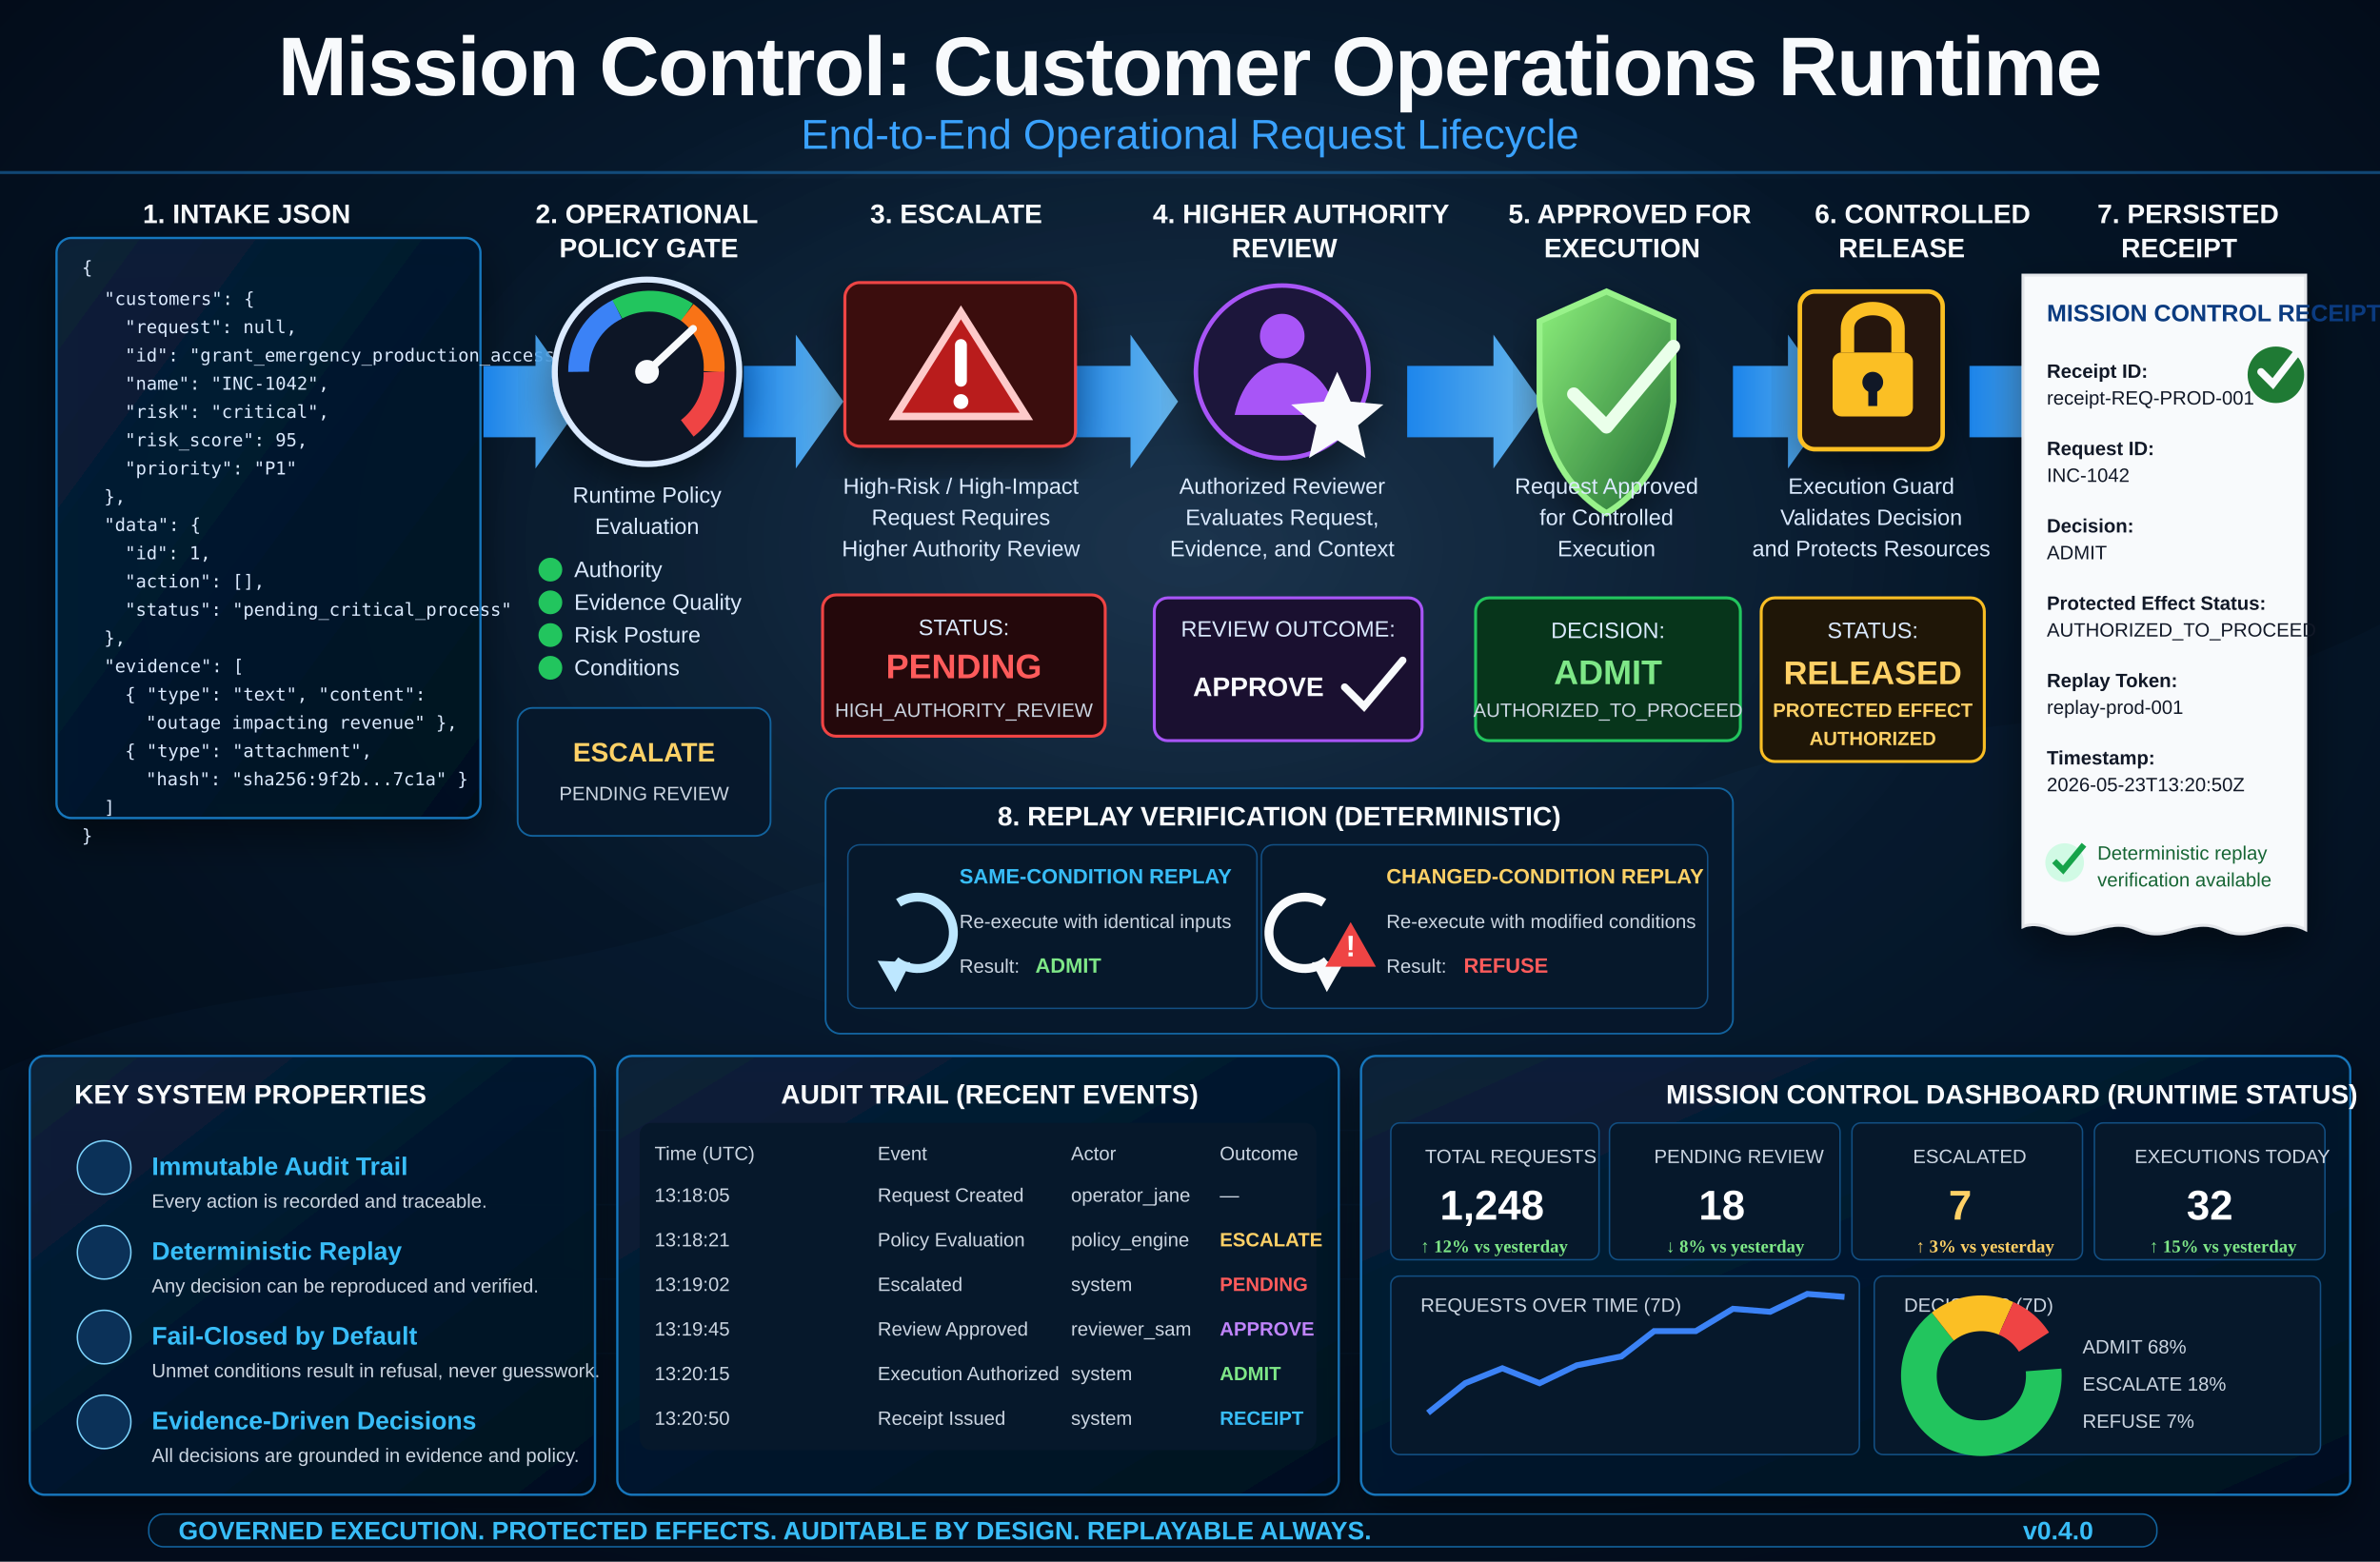
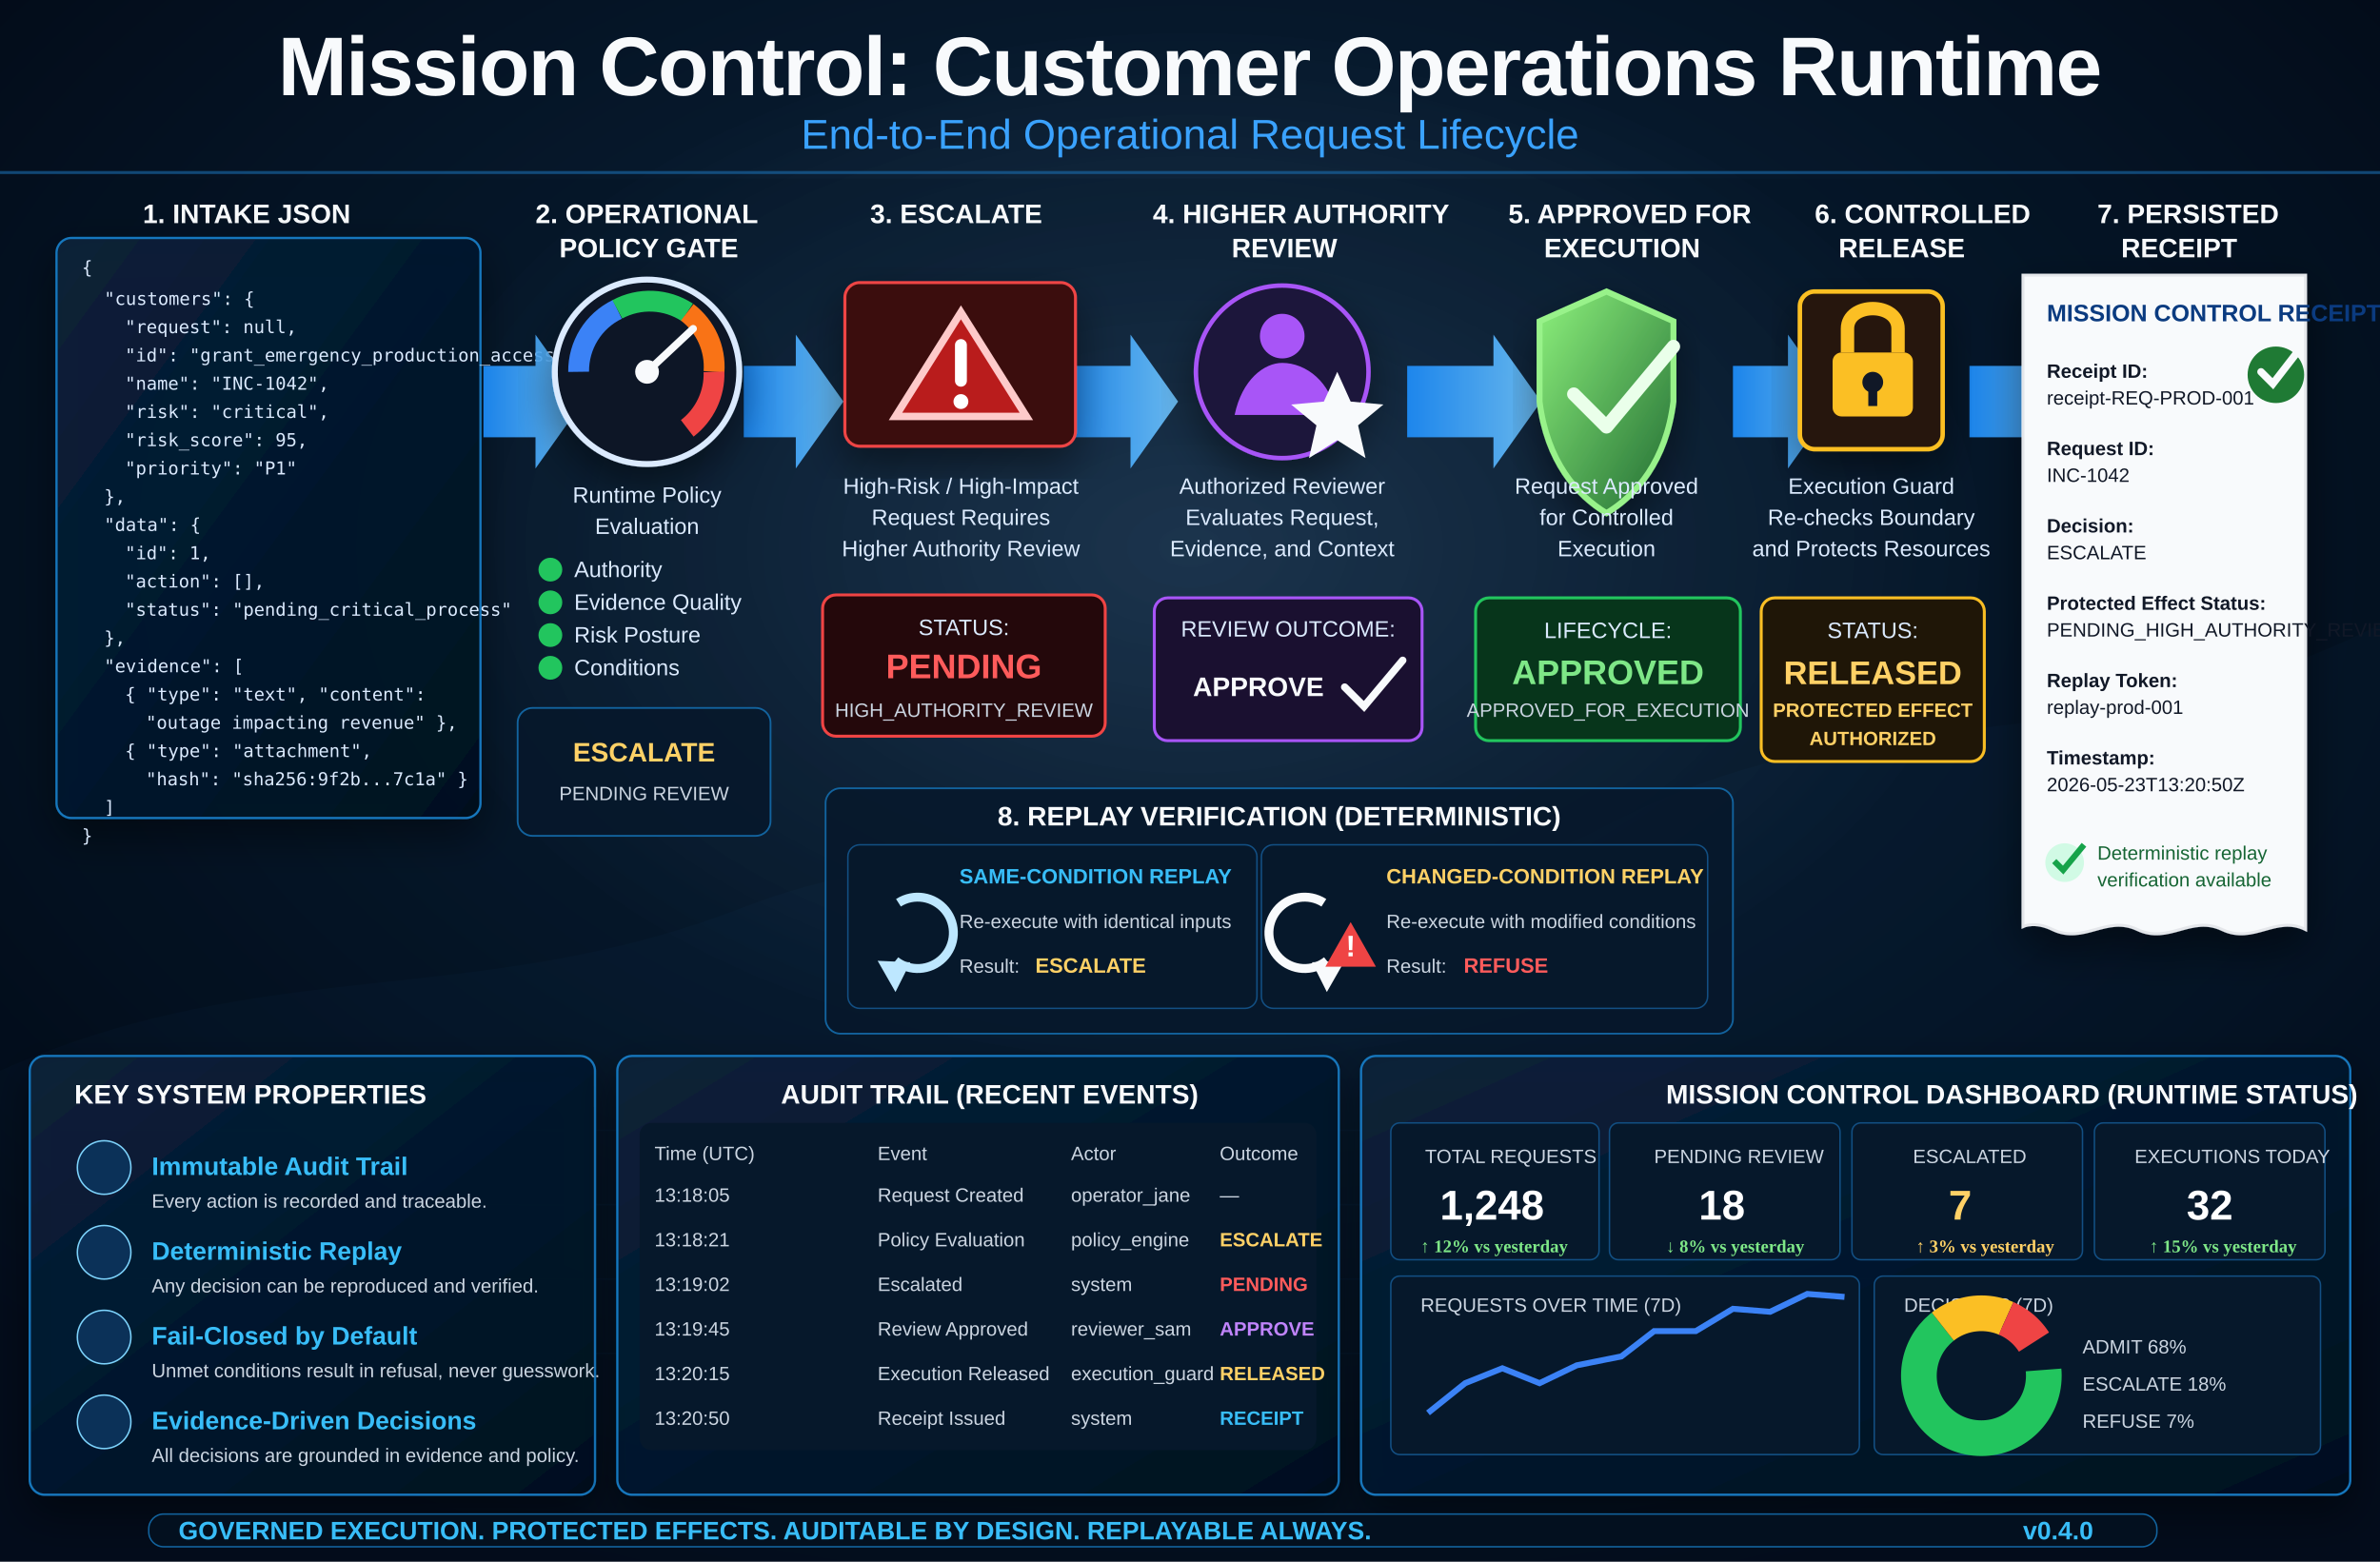
<svg xmlns="http://www.w3.org/2000/svg" width="1600" height="1050" viewBox="0 0 1600 1050" role="img" aria-labelledby="title desc">
  <defs>
    <radialGradient id="bgGlow" cx="50%" cy="35%" r="70%">
      <stop offset="0%" stop-color="#0b2947" stop-opacity="0.9" />
      <stop offset="48%" stop-color="#06182b" stop-opacity="1" />
      <stop offset="100%" stop-color="#020814" stop-opacity="1" />
    </radialGradient>
    <linearGradient id="panel" x1="0" y1="0" x2="1" y2="1">
      <stop offset="0%" stop-color="#08213b" stop-opacity="0.95" />
      <stop offset="100%" stop-color="#03101f" stop-opacity="0.96" />
    </linearGradient>
    <linearGradient id="blue" x1="0" y1="0" x2="1" y2="0">
      <stop offset="0%" stop-color="#1e90ff" />
      <stop offset="100%" stop-color="#72c7ff" />
    </linearGradient>
    <linearGradient id="gold" x1="0" y1="0" x2="1" y2="1">
      <stop offset="0%" stop-color="#ffe085" />
      <stop offset="100%" stop-color="#d89022" />
    </linearGradient>
    <linearGradient id="green" x1="0" y1="0" x2="1" y2="1">
      <stop offset="0%" stop-color="#8df17c" />
      <stop offset="100%" stop-color="#206b32" />
    </linearGradient>
    <filter id="shadow" x="-20%" y="-20%" width="140%" height="140%">
      <feDropShadow dx="0" dy="12" stdDeviation="14" flood-color="#000" flood-opacity="0.45" />
    </filter>
    <style>
      .title { font: 800 56px Arial, sans-serif; fill: #f8fafc; letter-spacing: -1px; }
      .subtitle { font: 500 28px Arial, sans-serif; fill: #3aa2ff; }
      .step { font: 800 18px Arial, sans-serif; fill: #f8fafc; }
      .label { font: 700 18px Arial, sans-serif; fill: #f8fafc; }
      .body { font: 400 15px Arial, sans-serif; fill: #dbeafe; }
      .small { font: 400 13px Arial, sans-serif; fill: #cbd5e1; }
      .mono { font: 400 12px Consolas, Menlo, monospace; fill: #dbeafe; }
      .greenText { fill: #7ee787; font-weight: 700; }
      .yellowText { fill: #ffd166; font-weight: 800; }
      .redText { fill: #ff5b5b; font-weight: 800; }
      .blueText { fill: #38bdf8; font-weight: 800; }
      .purpleText { fill: #c084fc; font-weight: 800; }
      .panel { fill: url(#panel); stroke: #1777bd; stroke-width: 1.5; rx: 10; filter: url(#shadow); }
      .thinPanel { fill: rgba(6,24,43,.86); stroke: #12639e; stroke-width: 1.2; rx: 10; }
      .arrow { fill: url(#blue); opacity: .9; }
    </style>
  </defs>
  <rect width="1600" height="1050" fill="url(#bgGlow)" />
  <g opacity="0.20">
    <rect x="0" y="120" width="1600" height="930" fill="#00111f" />
    <path d="M0 720 C180 640 320 680 500 610 C720 525 880 660 1080 555 C1260 460 1400 520 1600 420 L1600 1050 L0 1050 Z" fill="#0a3158" opacity="0.45" />
    <path d="M40 910 H1540 M40 860 H1540 M40 810 H1540 M40 760 H1540" stroke="#0e5b91" stroke-width="1" opacity="0.35" />
  </g>
  <text x="800" y="64" text-anchor="middle" class="title">Mission Control: Customer Operations Runtime</text>
  <text x="800" y="100" text-anchor="middle" class="subtitle">End-to-End Operational Request Lifecycle</text>
  <line x1="0" y1="116" x2="1600" y2="116" stroke="#1b75bb" stroke-width="2" opacity="0.55" />
  <text x="96" y="150" class="step">1. INTAKE JSON</text>
  <text x="360" y="150" class="step">2. OPERATIONAL</text>
  <text x="376" y="173" class="step">POLICY GATE</text>
  <text x="585" y="150" class="step">3. ESCALATE</text>
  <text x="775" y="150" class="step">4. HIGHER AUTHORITY</text>
  <text x="828" y="173" class="step">REVIEW</text>
  <text x="1014" y="150" class="step">5. APPROVED FOR</text>
  <text x="1038" y="173" class="step">EXECUTION</text>
  <text x="1220" y="150" class="step">6. CONTROLLED</text>
  <text x="1236" y="173" class="step">RELEASE</text>
  <text x="1410" y="150" class="step">7. PERSISTED</text>
  <text x="1426" y="173" class="step">RECEIPT</text>
  <rect class="panel" x="38" y="160" width="285" height="390" rx="9" />
  <text class="mono" x="55" y="184">{</text>
  <text class="mono" x="70" y="205">"customers": {</text>
  <text class="mono" x="84" y="224">"request": null,</text>
  <text class="mono" x="84" y="243">"id": "grant_emergency_production_access",</text>
  <text class="mono" x="84" y="262">"name": "INC-1042",</text>
  <text class="mono" x="84" y="281">"risk": "critical",</text>
  <text class="mono" x="84" y="300">"risk_score": 95,</text>
  <text class="mono" x="84" y="319">"priority": "P1"</text>
  <text class="mono" x="70" y="338">},</text>
  <text class="mono" x="70" y="357">"data": {</text>
  <text class="mono" x="84" y="376">"id": 1,</text>
  <text class="mono" x="84" y="395">"action": [],</text>
  <text class="mono" x="84" y="414">"status": "pending_critical_process"</text>
  <text class="mono" x="70" y="433">},</text>
  <text class="mono" x="70" y="452">"evidence": [</text>
  <text class="mono" x="84" y="471">{ "type": "text", "content":</text>
  <text class="mono" x="98" y="490">"outage impacting revenue" },</text>
  <text class="mono" x="84" y="509">{ "type": "attachment",</text>
  <text class="mono" x="98" y="528">"hash": "sha256:9f2b...7c1a" }</text>
  <text class="mono" x="70" y="547">]</text>
  <text class="mono" x="55" y="566">}</text>
  <polygon class="arrow" points="325,246 360,246 360,225 392,270 360,315 360,294 325,294" />
  <polygon class="arrow" points="500,246 535,246 535,225 567,270 535,315 535,294 500,294" />
  <polygon class="arrow" points="715,246 760,246 760,225 792,270 760,315 760,294 715,294" />
  <polygon class="arrow" points="946,246 1004,246 1004,225 1036,270 1004,315 1004,294 946,294" />
  <polygon class="arrow" points="1165,246 1202,246 1202,225 1234,270 1202,315 1202,294 1165,294" />
  <polygon class="arrow" points="1324,246 1360,246 1360,225 1392,270 1360,315 1360,294 1324,294" />
  <circle cx="435" cy="250" r="62" fill="#071426" stroke="#dbeafe" stroke-width="4" filter="url(#shadow)" />
  <path d="M389 250 A46 46 0 0 1 415 208" stroke="#3b82f6" stroke-width="14" fill="none" />
  <path d="M415 208 A46 46 0 0 1 462 210" stroke="#22c55e" stroke-width="14" fill="none" />
  <path d="M462 210 A46 46 0 0 1 480 250" stroke="#f97316" stroke-width="14" fill="none" />
  <path d="M480 250 A46 46 0 0 1 462 288" stroke="#ef4444" stroke-width="14" fill="none" />
  <line x1="435" y1="250" x2="466" y2="221" stroke="#f8fafc" stroke-width="5" stroke-linecap="round" />
  <circle cx="435" cy="250" r="8" fill="#f8fafc" />
  <text x="435" y="338" text-anchor="middle" class="body">Runtime Policy</text>
  <text x="435" y="359" text-anchor="middle" class="body">Evaluation</text>
  <circle cx="370" cy="383" r="8" fill="#22c55e" />
  <text x="386" y="388" class="body">Authority</text>
  <circle cx="370" cy="405" r="8" fill="#22c55e" />
  <text x="386" y="410" class="body">Evidence Quality</text>
  <circle cx="370" cy="427" r="8" fill="#22c55e" />
  <text x="386" y="432" class="body">Risk Posture</text>
  <circle cx="370" cy="449" r="8" fill="#22c55e" />
  <text x="386" y="454" class="body">Conditions</text>
  <rect class="thinPanel" x="348" y="476" width="170" height="86" rx="8" />
  <text x="433" y="512" text-anchor="middle" class="label yellowText">ESCALATE</text>
  <text x="433" y="538" text-anchor="middle" class="small">PENDING REVIEW</text>
  <rect x="568" y="190" width="155" height="110" rx="10" fill="#3a1010" stroke="#ef4444" stroke-width="2" filter="url(#shadow)" />
  <polygon points="646,210 690,280 602,280" fill="#b91c1c" stroke="#fecaca" stroke-width="5" />
  <line x1="646" y1="232" x2="646" y2="256" stroke="#fff" stroke-width="8" stroke-linecap="round" />
  <circle cx="646" cy="270" r="5" fill="#fff" />
  <text x="646" y="332" text-anchor="middle" class="body">High-Risk / High-Impact</text>
  <text x="646" y="353" text-anchor="middle" class="body">Request Requires</text>
  <text x="646" y="374" text-anchor="middle" class="body">Higher Authority Review</text>
  <rect x="553" y="400" width="190" height="95" rx="9" fill="#24080b" stroke="#ef4444" stroke-width="2" />
  <text x="648" y="427" text-anchor="middle" class="body">STATUS:</text>
  <text x="648" y="456" text-anchor="middle" class="redText" font-size="23" font-family="Arial" font-weight="800">PENDING</text>
  <text x="648" y="482" text-anchor="middle" class="small">HIGH_AUTHORITY_REVIEW</text>
  <circle cx="862" cy="250" r="58" fill="#1f123a" stroke="#a855f7" stroke-width="3" filter="url(#shadow)" />
  <circle cx="862" cy="226" r="15" fill="#a855f7" />
  <path d="M830 279 C835 255 850 244 862 244 C878 244 895 257 898 279 Z" fill="#a855f7" />
  <polygon points="899,250 908,270 930,272 913,286 918,308 899,296 880,308 885,286 868,272 890,270" fill="#f8fafc" />
  <text x="862" y="332" text-anchor="middle" class="body">Authorized Reviewer</text>
  <text x="862" y="353" text-anchor="middle" class="body">Evaluates Request,</text>
  <text x="862" y="374" text-anchor="middle" class="body">Evidence, and Context</text>
  <rect x="776" y="402" width="180" height="96" rx="9" fill="#1a1030" stroke="#a855f7" stroke-width="2" />
  <text x="866" y="428" text-anchor="middle" class="body">REVIEW OUTCOME:</text>
  <text x="846" y="468" text-anchor="middle" class="label">APPROVE</text>
  <path d="M904 462 l13 13 l26 -31" stroke="#f8fafc" stroke-width="5" fill="none" stroke-linecap="round" />
  <path d="M1080 196 L1125 216 L1125 270 C1120 310 1100 333 1080 345 C1060 333 1040 310 1035 270 L1035 216 Z" fill="url(#green)" stroke="#98f28a" stroke-width="4" filter="url(#shadow)" />
  <path d="M1058 265 l22 22 l45 -54" stroke="#eaffea" stroke-width="9" fill="none" stroke-linecap="round" stroke-linejoin="round" />
  <text x="1080" y="332" text-anchor="middle" class="body">Request Approved</text>
  <text x="1080" y="353" text-anchor="middle" class="body">for Controlled</text>
  <text x="1080" y="374" text-anchor="middle" class="body">Execution</text>
  <rect x="992" y="402" width="178" height="96" rx="9" fill="#07351b" stroke="#22c55e" stroke-width="2" />
-   <text x="1081" y="429" text-anchor="middle" class="body">DECISION:</text>
-   <text x="1081" y="460" text-anchor="middle" class="greenText" font-size="23" font-family="Arial">ADMIT</text>
-   <text x="1081" y="482" text-anchor="middle" class="small">AUTHORIZED_TO_PROCEED</text>
+   <text x="1081" y="429" text-anchor="middle" class="body">LIFECYCLE:</text>
+   <text x="1081" y="460" text-anchor="middle" class="greenText" font-size="23" font-family="Arial">APPROVED</text>
+   <text x="1081" y="482" text-anchor="middle" class="small">APPROVED_FOR_EXECUTION</text>
  <rect x="1210" y="196" width="96" height="106" rx="10" fill="#251807" stroke="#fbbf24" stroke-width="3" filter="url(#shadow)" />
  <rect x="1232" y="237" width="54" height="43" rx="6" fill="#fbbf24" />
  <path d="M1242 237 V221 C1242 203 1276 203 1276 221 V237" stroke="#fbbf24" stroke-width="9" fill="none" />
  <circle cx="1259" cy="257" r="7" fill="#111827" />
  <rect x="1256" y="257" width="6" height="16" fill="#111827" />
  <text x="1258" y="332" text-anchor="middle" class="body">Execution Guard</text>
-   <text x="1258" y="353" text-anchor="middle" class="body">Validates Decision</text>
+   <text x="1258" y="353" text-anchor="middle" class="body">Re-checks Boundary</text>
  <text x="1258" y="374" text-anchor="middle" class="body">and Protects Resources</text>
  <rect x="1184" y="402" width="150" height="110" rx="9" fill="#1f1607" stroke="#fbbf24" stroke-width="2" />
  <text x="1259" y="429" text-anchor="middle" class="body">STATUS:</text>
  <text x="1259" y="460" text-anchor="middle" class="yellowText" font-size="22" font-family="Arial">RELEASED</text>
  <text x="1259" y="482" text-anchor="middle" class="small yellowText">PROTECTED EFFECT</text>
  <text x="1259" y="501" text-anchor="middle" class="small yellowText">AUTHORIZED</text>
  <path d="M1360 185 L1550 185 L1550 625 C1530 615 1515 635 1494 625 C1473 615 1458 635 1437 625 C1416 615 1401 635 1380 625 C1368 619 1360 623 1360 623 Z" fill="#f8fafc" stroke="#e5e7eb" stroke-width="2" filter="url(#shadow)" />
  <text x="1376" y="216" fill="#0b3b80" font-size="16" font-family="Arial" font-weight="800">MISSION CONTROL RECEIPT</text>
  <text x="1376" y="254" fill="#111827" font-size="13" font-family="Arial" font-weight="700">Receipt ID:</text>
  <text x="1376" y="272" fill="#111827" font-size="13" font-family="Arial">receipt-REQ-PROD-001</text>
  <text x="1376" y="306" fill="#111827" font-size="13" font-family="Arial" font-weight="700">Request ID:</text>
  <text x="1376" y="324" fill="#111827" font-size="13" font-family="Arial">INC-1042</text>
  <text x="1376" y="358" fill="#111827" font-size="13" font-family="Arial" font-weight="700">Decision:</text>
-   <text x="1376" y="376" fill="#111827" font-size="13" font-family="Arial">ADMIT</text>
+   <text x="1376" y="376" fill="#111827" font-size="13" font-family="Arial">ESCALATE</text>
  <text x="1376" y="410" fill="#111827" font-size="13" font-family="Arial" font-weight="700">Protected Effect Status:</text>
-   <text x="1376" y="428" fill="#111827" font-size="13" font-family="Arial">AUTHORIZED_TO_PROCEED</text>
+   <text x="1376" y="428" fill="#111827" font-size="13" font-family="Arial">PENDING_HIGH_AUTHORITY_REVIEW</text>
  <text x="1376" y="462" fill="#111827" font-size="13" font-family="Arial" font-weight="700">Replay Token:</text>
  <text x="1376" y="480" fill="#111827" font-size="13" font-family="Arial">replay-prod-001</text>
  <text x="1376" y="514" fill="#111827" font-size="13" font-family="Arial" font-weight="700">Timestamp:</text>
  <text x="1376" y="532" fill="#111827" font-size="13" font-family="Arial">2026-05-23T13:20:50Z</text>
  <circle cx="1530" cy="252" r="19" fill="#1f7a34" />
  <path d="M1520 250 l8 8 l17 -22" stroke="#f8fafc" stroke-width="5" fill="none" stroke-linecap="round" />
  <circle cx="1388" cy="580" r="13" fill="#d1fae5" />
  <path d="M1381 579 l6 6 l14 -17" stroke="#16a34a" stroke-width="4" fill="none" />
  <text x="1410" y="578" fill="#166534" font-size="13" font-family="Arial">Deterministic replay</text>
  <text x="1410" y="596" fill="#166534" font-size="13" font-family="Arial">verification available</text>
  <rect class="thinPanel" x="555" y="530" width="610" height="165" rx="10" />
  <text x="860" y="555" text-anchor="middle" class="label">8. REPLAY VERIFICATION (DETERMINISTIC)</text>
  <rect x="570" y="568" width="275" height="110" rx="8" fill="#06182b" stroke="#124f83" />
  <text x="645" y="594" class="blueText" font-size="14" font-family="Arial">SAME-CONDITION REPLAY</text>
  <text x="645" y="624" class="small">Re-execute with identical inputs</text>
  <text x="645" y="654" class="small">Result: </text>
-   <text x="696" y="654" class="greenText" font-size="14" font-family="Arial">ADMIT</text>
+   <text x="696" y="654" class="yellowText" font-size="14" font-family="Arial">ESCALATE</text>
  <path d="M604 607 a24 24 0 1 1 -2 39" stroke="#bde7ff" stroke-width="6" fill="none" />
  <polygon points="590,646 612,647 602,667" fill="#bde7ff" />
  <rect x="848" y="568" width="300" height="110" rx="8" fill="#06182b" stroke="#124f83" />
  <text x="932" y="594" class="yellowText" font-size="14" font-family="Arial">CHANGED-CONDITION REPLAY</text>
  <text x="932" y="624" class="small">Re-execute with modified conditions</text>
  <text x="932" y="654" class="small">Result: </text>
  <text x="984" y="654" class="redText" font-size="14" font-family="Arial">REFUSE</text>
  <path d="M890 607 a24 24 0 1 0 2 39" stroke="#f8fafc" stroke-width="6" fill="none" />
  <polygon points="904,646 882,647 892,667" fill="#f8fafc" />
  <polygon points="908,620 925,650 891,650" fill="#ef4444" />
  <text x="908" y="643" text-anchor="middle" fill="#fff" font-size="20" font-family="Arial" font-weight="800">!</text>
  <rect class="panel" x="20" y="710" width="380" height="295" rx="10" />
  <text x="50" y="742" class="label">KEY SYSTEM PROPERTIES</text>
  <circle cx="70" cy="785" r="18" fill="#0b3158" stroke="#7dd3fc" />
  <text x="102" y="790" class="blueText" font-size="17" font-family="Arial">Immutable Audit Trail</text>
  <text x="102" y="812" class="small">Every action is recorded and traceable.</text>
  <circle cx="70" cy="842" r="18" fill="#0b3158" stroke="#7dd3fc" />
  <text x="102" y="847" class="blueText" font-size="17" font-family="Arial">Deterministic Replay</text>
  <text x="102" y="869" class="small">Any decision can be reproduced and verified.</text>
  <circle cx="70" cy="899" r="18" fill="#0b3158" stroke="#7dd3fc" />
  <text x="102" y="904" class="blueText" font-size="17" font-family="Arial">Fail-Closed by Default</text>
  <text x="102" y="926" class="small">Unmet conditions result in refusal, never guesswork.</text>
  <circle cx="70" cy="956" r="18" fill="#0b3158" stroke="#7dd3fc" />
  <text x="102" y="961" class="blueText" font-size="17" font-family="Arial">Evidence-Driven Decisions</text>
  <text x="102" y="983" class="small">All decisions are grounded in evidence and policy.</text>
  <rect class="panel" x="415" y="710" width="485" height="295" rx="10" />
  <text x="525" y="742" class="label">AUDIT TRAIL (RECENT EVENTS)</text>
  <rect x="430" y="755" width="455" height="220" rx="8" fill="#06182b" />
  <text x="440" y="780" class="small">Time (UTC)</text>
  <text x="590" y="780" class="small">Event</text>
  <text x="720" y="780" class="small">Actor</text>
  <text x="820" y="780" class="small">Outcome</text>
  <g class="small">
    <text x="440" y="808">13:18:05</text>
    <text x="590" y="808">Request Created</text>
    <text x="720" y="808">operator_jane</text>
    <text x="820" y="808">—</text>
    <text x="440" y="838">13:18:21</text>
    <text x="590" y="838">Policy Evaluation</text>
    <text x="720" y="838">policy_engine</text>
    <text x="820" y="838" class="yellowText">ESCALATE</text>
    <text x="440" y="868">13:19:02</text>
    <text x="590" y="868">Escalated</text>
    <text x="720" y="868">system</text>
    <text x="820" y="868" class="redText">PENDING</text>
    <text x="440" y="898">13:19:45</text>
    <text x="590" y="898">Review Approved</text>
    <text x="720" y="898">reviewer_sam</text>
    <text x="820" y="898" class="purpleText">APPROVE</text>
    <text x="440" y="928">13:20:15</text>
-     <text x="590" y="928">Execution Authorized</text>
-     <text x="720" y="928">system</text>
-     <text x="820" y="928" class="greenText">ADMIT</text>
+     <text x="590" y="928">Execution Released</text>
+     <text x="720" y="928">execution_guard</text>
+     <text x="820" y="928" class="yellowText">RELEASED</text>
    <text x="440" y="958">13:20:50</text>
    <text x="590" y="958">Receipt Issued</text>
    <text x="720" y="958">system</text>
    <text x="820" y="958" class="blueText">RECEIPT</text>
  </g>
  <rect class="panel" x="915" y="710" width="665" height="295" rx="10" />
  <text x="1120" y="742" class="label">MISSION CONTROL DASHBOARD (RUNTIME STATUS)</text>
  <rect x="935" y="755" width="140" height="92" rx="6" fill="#06182b" stroke="#124f83" />
  <text x="958" y="782" class="small">TOTAL REQUESTS</text>
  <text x="968" y="820" fill="#fff" font-size="28" font-family="Arial" font-weight="800">1,248</text>
  <text x="955" y="842" class="greenText" font-size="12">↑ 12% vs yesterday</text>
  <rect x="1082" y="755" width="155" height="92" rx="6" fill="#06182b" stroke="#124f83" />
  <text x="1112" y="782" class="small">PENDING REVIEW</text>
  <text x="1142" y="820" fill="#fff" font-size="28" font-family="Arial" font-weight="800">18</text>
  <text x="1120" y="842" class="greenText" font-size="12">↓ 8% vs yesterday</text>
  <rect x="1245" y="755" width="155" height="92" rx="6" fill="#06182b" stroke="#124f83" />
  <text x="1286" y="782" class="small">ESCALATED</text>
  <text x="1310" y="820" class="yellowText" font-size="28" font-family="Arial">7</text>
  <text x="1288" y="842" class="yellowText" font-size="12">↑ 3% vs yesterday</text>
  <rect x="1408" y="755" width="155" height="92" rx="6" fill="#06182b" stroke="#124f83" />
  <text x="1435" y="782" class="small">EXECUTIONS TODAY</text>
  <text x="1470" y="820" fill="#fff" font-size="28" font-family="Arial" font-weight="800">32</text>
  <text x="1445" y="842" class="greenText" font-size="12">↑ 15% vs yesterday</text>
  <rect x="935" y="858" width="315" height="120" rx="6" fill="#06182b" stroke="#124f83" />
  <text x="955" y="882" class="small">REQUESTS OVER TIME (7D)</text>
  <polyline points="960,950 985,930 1010,920 1035,930 1060,918 1090,912 1112,895 1140,895 1165,880 1190,882 1215,870 1240,872" fill="none" stroke="#3b82f6" stroke-width="4" />
  <rect x="1260" y="858" width="300" height="120" rx="6" fill="#06182b" stroke="#124f83" />
  <text x="1280" y="882" class="small">DECISIONS (7D)</text>
  <circle cx="1332" cy="925" r="42" fill="none" stroke="#22c55e" stroke-width="24" stroke-dasharray="170 90" />
  <circle cx="1332" cy="925" r="42" fill="none" stroke="#fbbf24" stroke-width="24" stroke-dasharray="45 215" stroke-dashoffset="-170" />
  <circle cx="1332" cy="925" r="42" fill="none" stroke="#ef4444" stroke-width="24" stroke-dasharray="25 235" stroke-dashoffset="-215" />
  <text x="1400" y="910" class="small">ADMIT 68%</text>
  <text x="1400" y="935" class="small">ESCALATE 18%</text>
  <text x="1400" y="960" class="small">REFUSE 7%</text>
  <rect x="100" y="1018" width="1350" height="22" rx="10" fill="#03101f" stroke="#12639e" />
  <text x="120" y="1035" fill="#38bdf8" font-size="17" font-family="Arial" font-weight="800">GOVERNED EXECUTION. PROTECTED EFFECTS. AUDITABLE BY DESIGN. REPLAYABLE ALWAYS.</text>
  <text x="1360" y="1035" fill="#38bdf8" font-size="17" font-family="Arial" font-weight="800">v0.4.0</text>
</svg>
